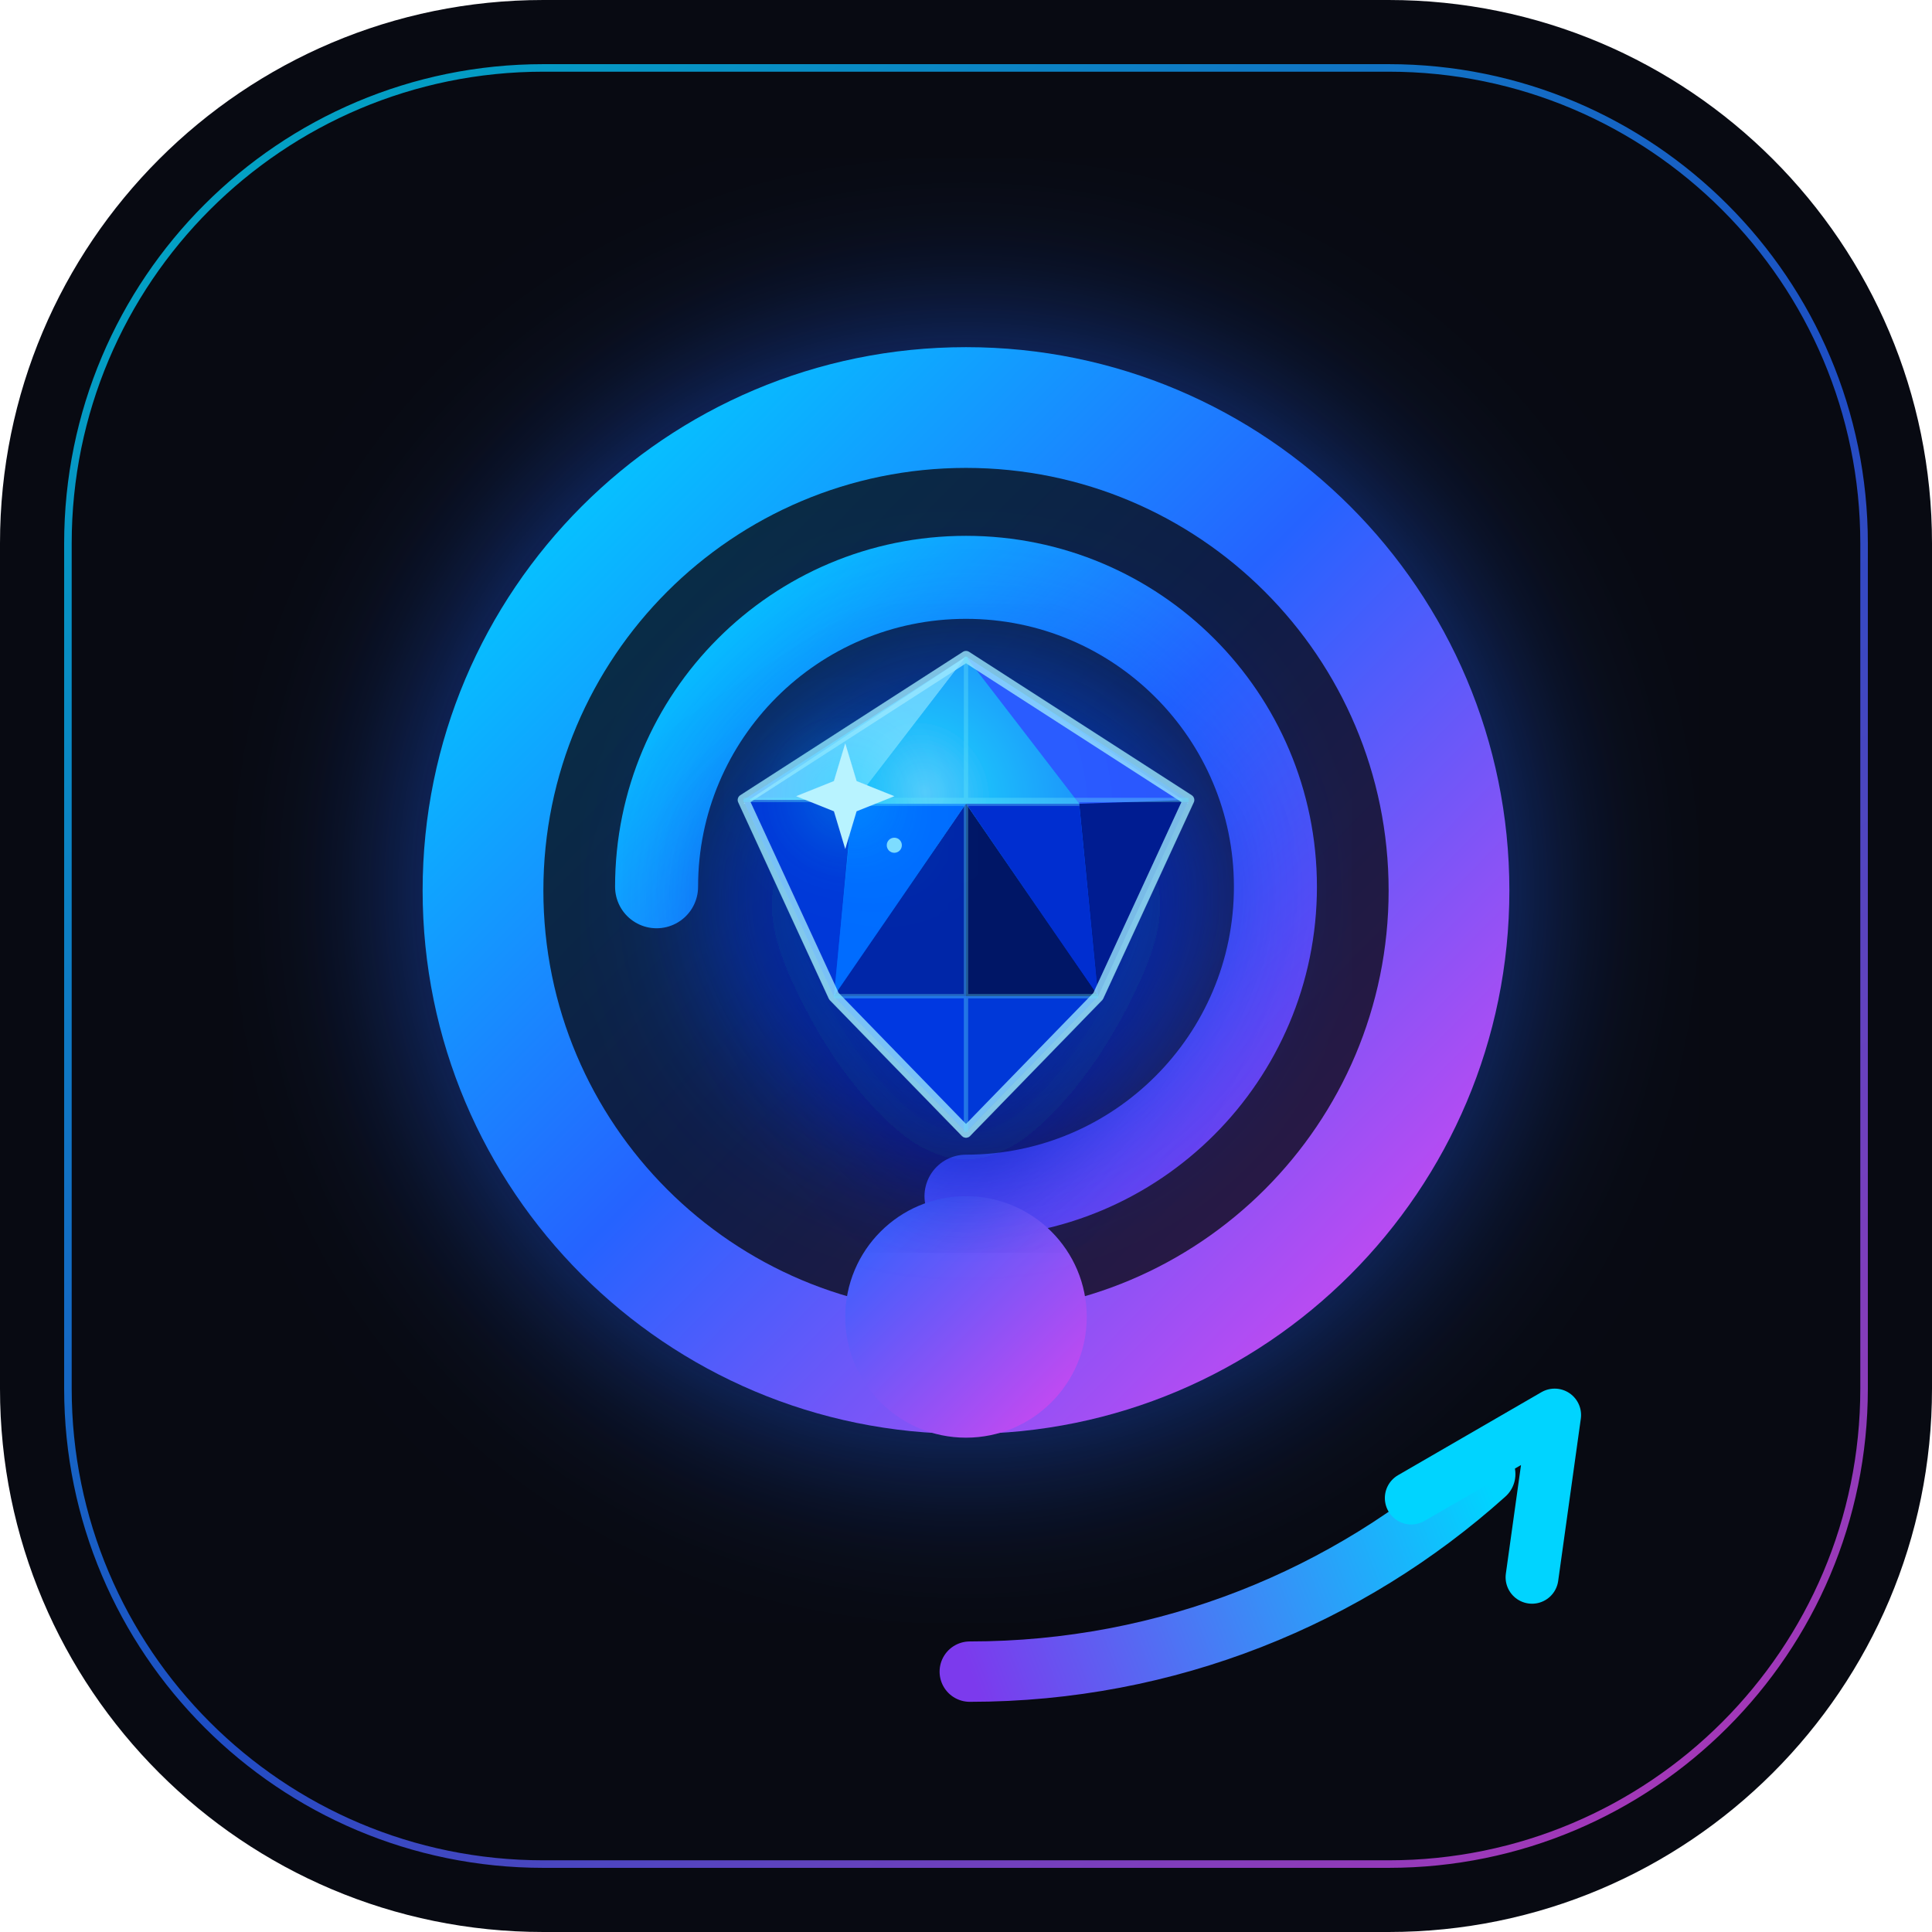
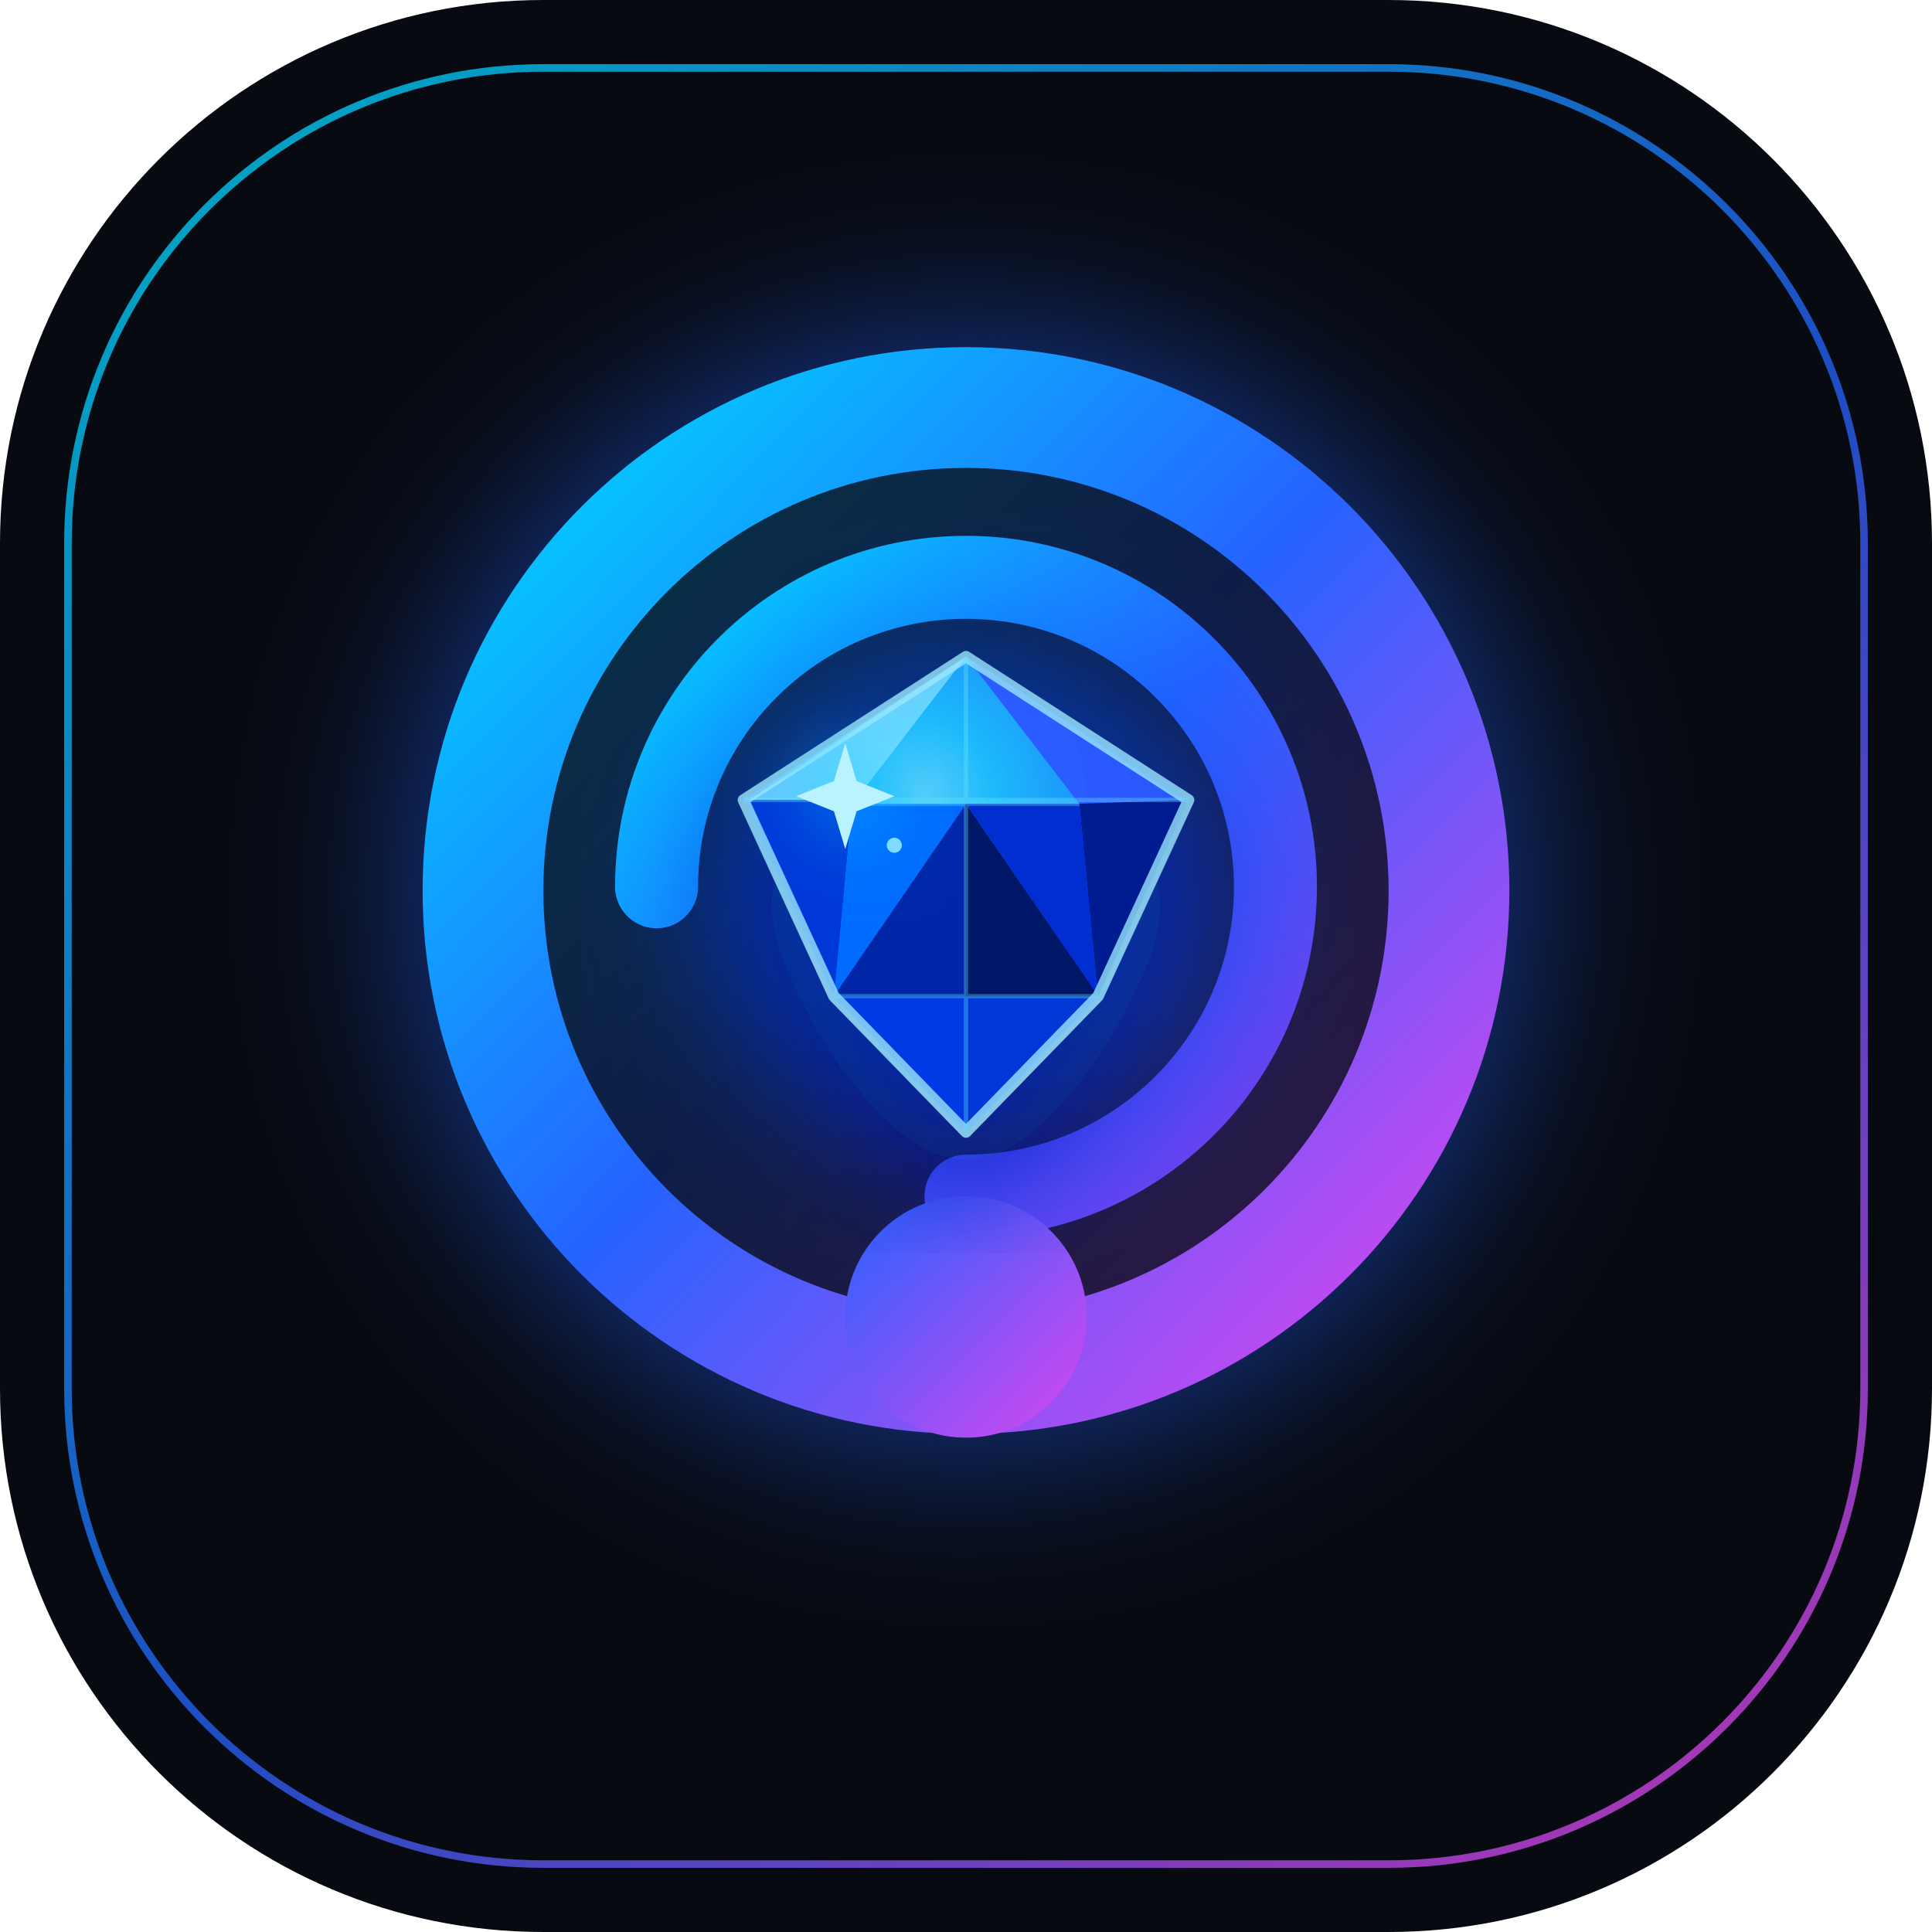
<svg xmlns="http://www.w3.org/2000/svg" width="512" height="512" viewBox="0 0 512 512" fill="none">
-   <style>
-     @keyframes sapphirePulse {
-       0%, 100% { opacity: 0.88; transform: scale(0.985); }
-       50% { opacity: 1; transform: scale(1.018); }
-     }
- 
-     @keyframes sapphireHalo {
-       0%, 100% { opacity: 0.35; }
-       50% { opacity: 0.82; }
-     }
- 
-     @keyframes sapphireSpark {
-       0%, 64%, 100% { opacity: 0.25; transform: translate(0, 0) scale(0.78); }
-       72% { opacity: 1; transform: translate(2px, -2px) scale(1.16); }
-       82% { opacity: 0.42; transform: translate(0, 0) scale(0.92); }
-     }
- 
-     .sapphire-core {
-       animation: sapphirePulse 3.4s ease-in-out infinite;
-       transform-origin: 256px 236px;
-     }
- 
-     .sapphire-halo {
-       animation: sapphireHalo 3.4s ease-in-out infinite;
-       transform-origin: 256px 236px;
-     }
- 
-     .sapphire-spark {
-       animation: sapphireSpark 3.4s ease-in-out infinite;
-       transform-origin: 224px 205px;
-     }
-   </style>
  <rect width="512" height="512" rx="144" fill="#080A12" />
  <rect x="18" y="18" width="476" height="476" rx="126" stroke="url(#frame)" stroke-width="2" opacity="0.75" />
  <g filter="url(#outerGlow)">
    <path d="M256 92C176.471 92 112 156.471 112 236C112 315.529 176.471 380 256 380C335.529 380 400 315.529 400 236C400 156.471 335.529 92 256 92Z" fill="url(#coreRing)" />
    <path d="M256 124C194.144 124 144 174.144 144 236C144 297.856 194.144 348 256 348C317.856 348 368 297.856 368 236C368 174.144 317.856 124 256 124Z" fill="#080A12" fill-opacity="0.78" />
  </g>
  <path d="M174 235C174 189.713 210.713 153 256 153C301.287 153 338 189.713 338 235C338 280.287 301.287 317 256 317" stroke="url(#ring)" stroke-width="22" stroke-linecap="round" />
  <path d="M256 317C238.327 317 224 331.327 224 349C224 366.673 238.327 381 256 381C273.673 381 288 366.673 288 349C288 331.327 273.673 317 256 317Z" fill="url(#node)" />
-   <g class="sapphire-halo" filter="url(#sapphireHaloFilter)">
+   <g filter="url(#sapphireHaloFilter)">
    <ellipse cx="256" cy="237" rx="72" ry="68" fill="#004CFF" fill-opacity="0.42" />
    <ellipse cx="256" cy="237" rx="48" ry="45" fill="#00D4FF" fill-opacity="0.18" />
  </g>
-   <g class="sapphire-core" filter="url(#sapphireGemGlow)">
+   <g filter="url(#sapphireGemGlow)">
    <path d="M256 174L315 212L291 264L256 300L221 264L197 212L256 174Z" fill="url(#sapphireBase)" />
    <path d="M256 174L226 213H197L256 174Z" fill="#7DDCFF" fill-opacity="0.82" />
    <path d="M256 174L286 213H315L256 174Z" fill="#2D5BFF" fill-opacity="0.95" />
    <path d="M226 213L256 174L286 213H226Z" fill="#38BDF8" fill-opacity="0.55" />
    <path d="M197 212H226L221 264L197 212Z" fill="#0638D8" />
    <path d="M315 212L291 264L286 213L315 212Z" fill="#001C91" />
    <path d="M226 213H256L221 264L226 213Z" fill="#006CFF" />
    <path d="M256 213H286L291 264L256 213Z" fill="#032FD0" />
    <path d="M221 264L256 213L291 264H221Z" fill="url(#sapphireCenter)" />
    <path d="M221 264L256 300L256 213L221 264Z" fill="#0226A8" />
    <path d="M291 264L256 300L256 213L291 264Z" fill="#001566" />
    <path d="M221 264H291L256 300L221 264Z" fill="#003DEB" fill-opacity="0.86" />
    <path d="M256 174L315 212L291 264L256 300L221 264L197 212L256 174Z" stroke="#9BE8FF" stroke-width="3" stroke-linejoin="round" opacity="0.78" />
    <path d="M226 213H286M221 264H291M256 174V300M197 212H315" stroke="#67E8F9" stroke-width="1.15" opacity="0.34" />
  </g>
-   <g class="sapphire-spark" filter="url(#sparkGlow)">
+   <g filter="url(#sparkGlow)">
    <path d="M224 197L227 207L237 211L227 215L224 225L221 215L211 211L221 207L224 197Z" fill="#B8F3FF" />
    <circle cx="237" cy="224" r="2" fill="#7DDCFF" />
  </g>
-   <path d="M257 443C309.467 443 357.369 423.197 393.601 390.658" stroke="url(#tail)" stroke-width="16" stroke-linecap="round" />
-   <path d="M374 397L412 375L406 418" stroke="#00D4FF" stroke-width="14" stroke-linecap="round" stroke-linejoin="round" />
  <defs>
    <filter id="outerGlow" x="62" y="42" width="388" height="388" filterUnits="userSpaceOnUse" color-interpolation-filters="sRGB">
      <feGaussianBlur stdDeviation="25" result="blur" />
      <feColorMatrix in="blur" type="matrix" values="0 0 0 0 0.12 0 0 0 0 0.38 0 0 0 0 1 0 0 0 0.58 0" />
      <feBlend in="SourceGraphic" mode="normal" />
    </filter>
    <filter id="sapphireHaloFilter" x="154" y="135" width="204" height="204" filterUnits="userSpaceOnUse" color-interpolation-filters="sRGB">
      <feGaussianBlur stdDeviation="18" />
    </filter>
    <filter id="sapphireGemGlow" x="165" y="142" width="182" height="190" filterUnits="userSpaceOnUse" color-interpolation-filters="sRGB">
      <feDropShadow dx="0" dy="0" stdDeviation="8" flood-color="#00D4FF" flood-opacity="0.88" />
      <feDropShadow dx="0" dy="18" stdDeviation="16" flood-color="#0011A8" flood-opacity="0.62" />
    </filter>
    <filter id="sparkGlow" x="186" y="174" width="78" height="76" filterUnits="userSpaceOnUse" color-interpolation-filters="sRGB">
      <feDropShadow dx="0" dy="0" stdDeviation="4" flood-color="#8BE9FF" flood-opacity="0.75" />
      <feDropShadow dx="0" dy="0" stdDeviation="10" flood-color="#00D4FF" flood-opacity="0.82" />
    </filter>
    <linearGradient id="frame" x1="72" y1="34" x2="440" y2="478" gradientUnits="userSpaceOnUse">
      <stop stop-color="#00D4FF" />
      <stop offset="0.55" stop-color="#2563FF" />
      <stop offset="1" stop-color="#D946EF" />
    </linearGradient>
    <linearGradient id="coreRing" x1="130" y1="116" x2="380" y2="362" gradientUnits="userSpaceOnUse">
      <stop stop-color="#00D4FF" />
      <stop offset="0.48" stop-color="#2563FF" />
      <stop offset="1" stop-color="#D946EF" />
    </linearGradient>
    <linearGradient id="ring" x1="174" y1="153" x2="338" y2="317" gradientUnits="userSpaceOnUse">
      <stop stop-color="#00D4FF" />
      <stop offset="0.52" stop-color="#2563FF" />
      <stop offset="1" stop-color="#7C3AED" />
    </linearGradient>
    <linearGradient id="node" x1="224" y1="317" x2="288" y2="381" gradientUnits="userSpaceOnUse">
      <stop stop-color="#2563FF" />
      <stop offset="1" stop-color="#D946EF" />
    </linearGradient>
    <radialGradient id="sapphireBase" cx="0" cy="0" r="1" gradientUnits="userSpaceOnUse" gradientTransform="translate(245 210) rotate(64.2) scale(107 95)">
      <stop stop-color="#7DDCFF" />
      <stop offset="0.18" stop-color="#00B8FF" />
      <stop offset="0.5" stop-color="#004CFF" />
      <stop offset="0.82" stop-color="#001C9E" />
      <stop offset="1" stop-color="#00072D" />
    </radialGradient>
    <linearGradient id="sapphireCenter" x1="221" y1="213" x2="291" y2="264" gradientUnits="userSpaceOnUse">
      <stop stop-color="#25D9FF" />
      <stop offset="0.48" stop-color="#004DFF" />
      <stop offset="1" stop-color="#05005F" />
    </linearGradient>
-     <linearGradient id="tail" x1="257" y1="443" x2="394" y2="391" gradientUnits="userSpaceOnUse">
-       <stop stop-color="#7C3AED" />
-       <stop offset="1" stop-color="#00D4FF" />
-     </linearGradient>
  </defs>
</svg>
